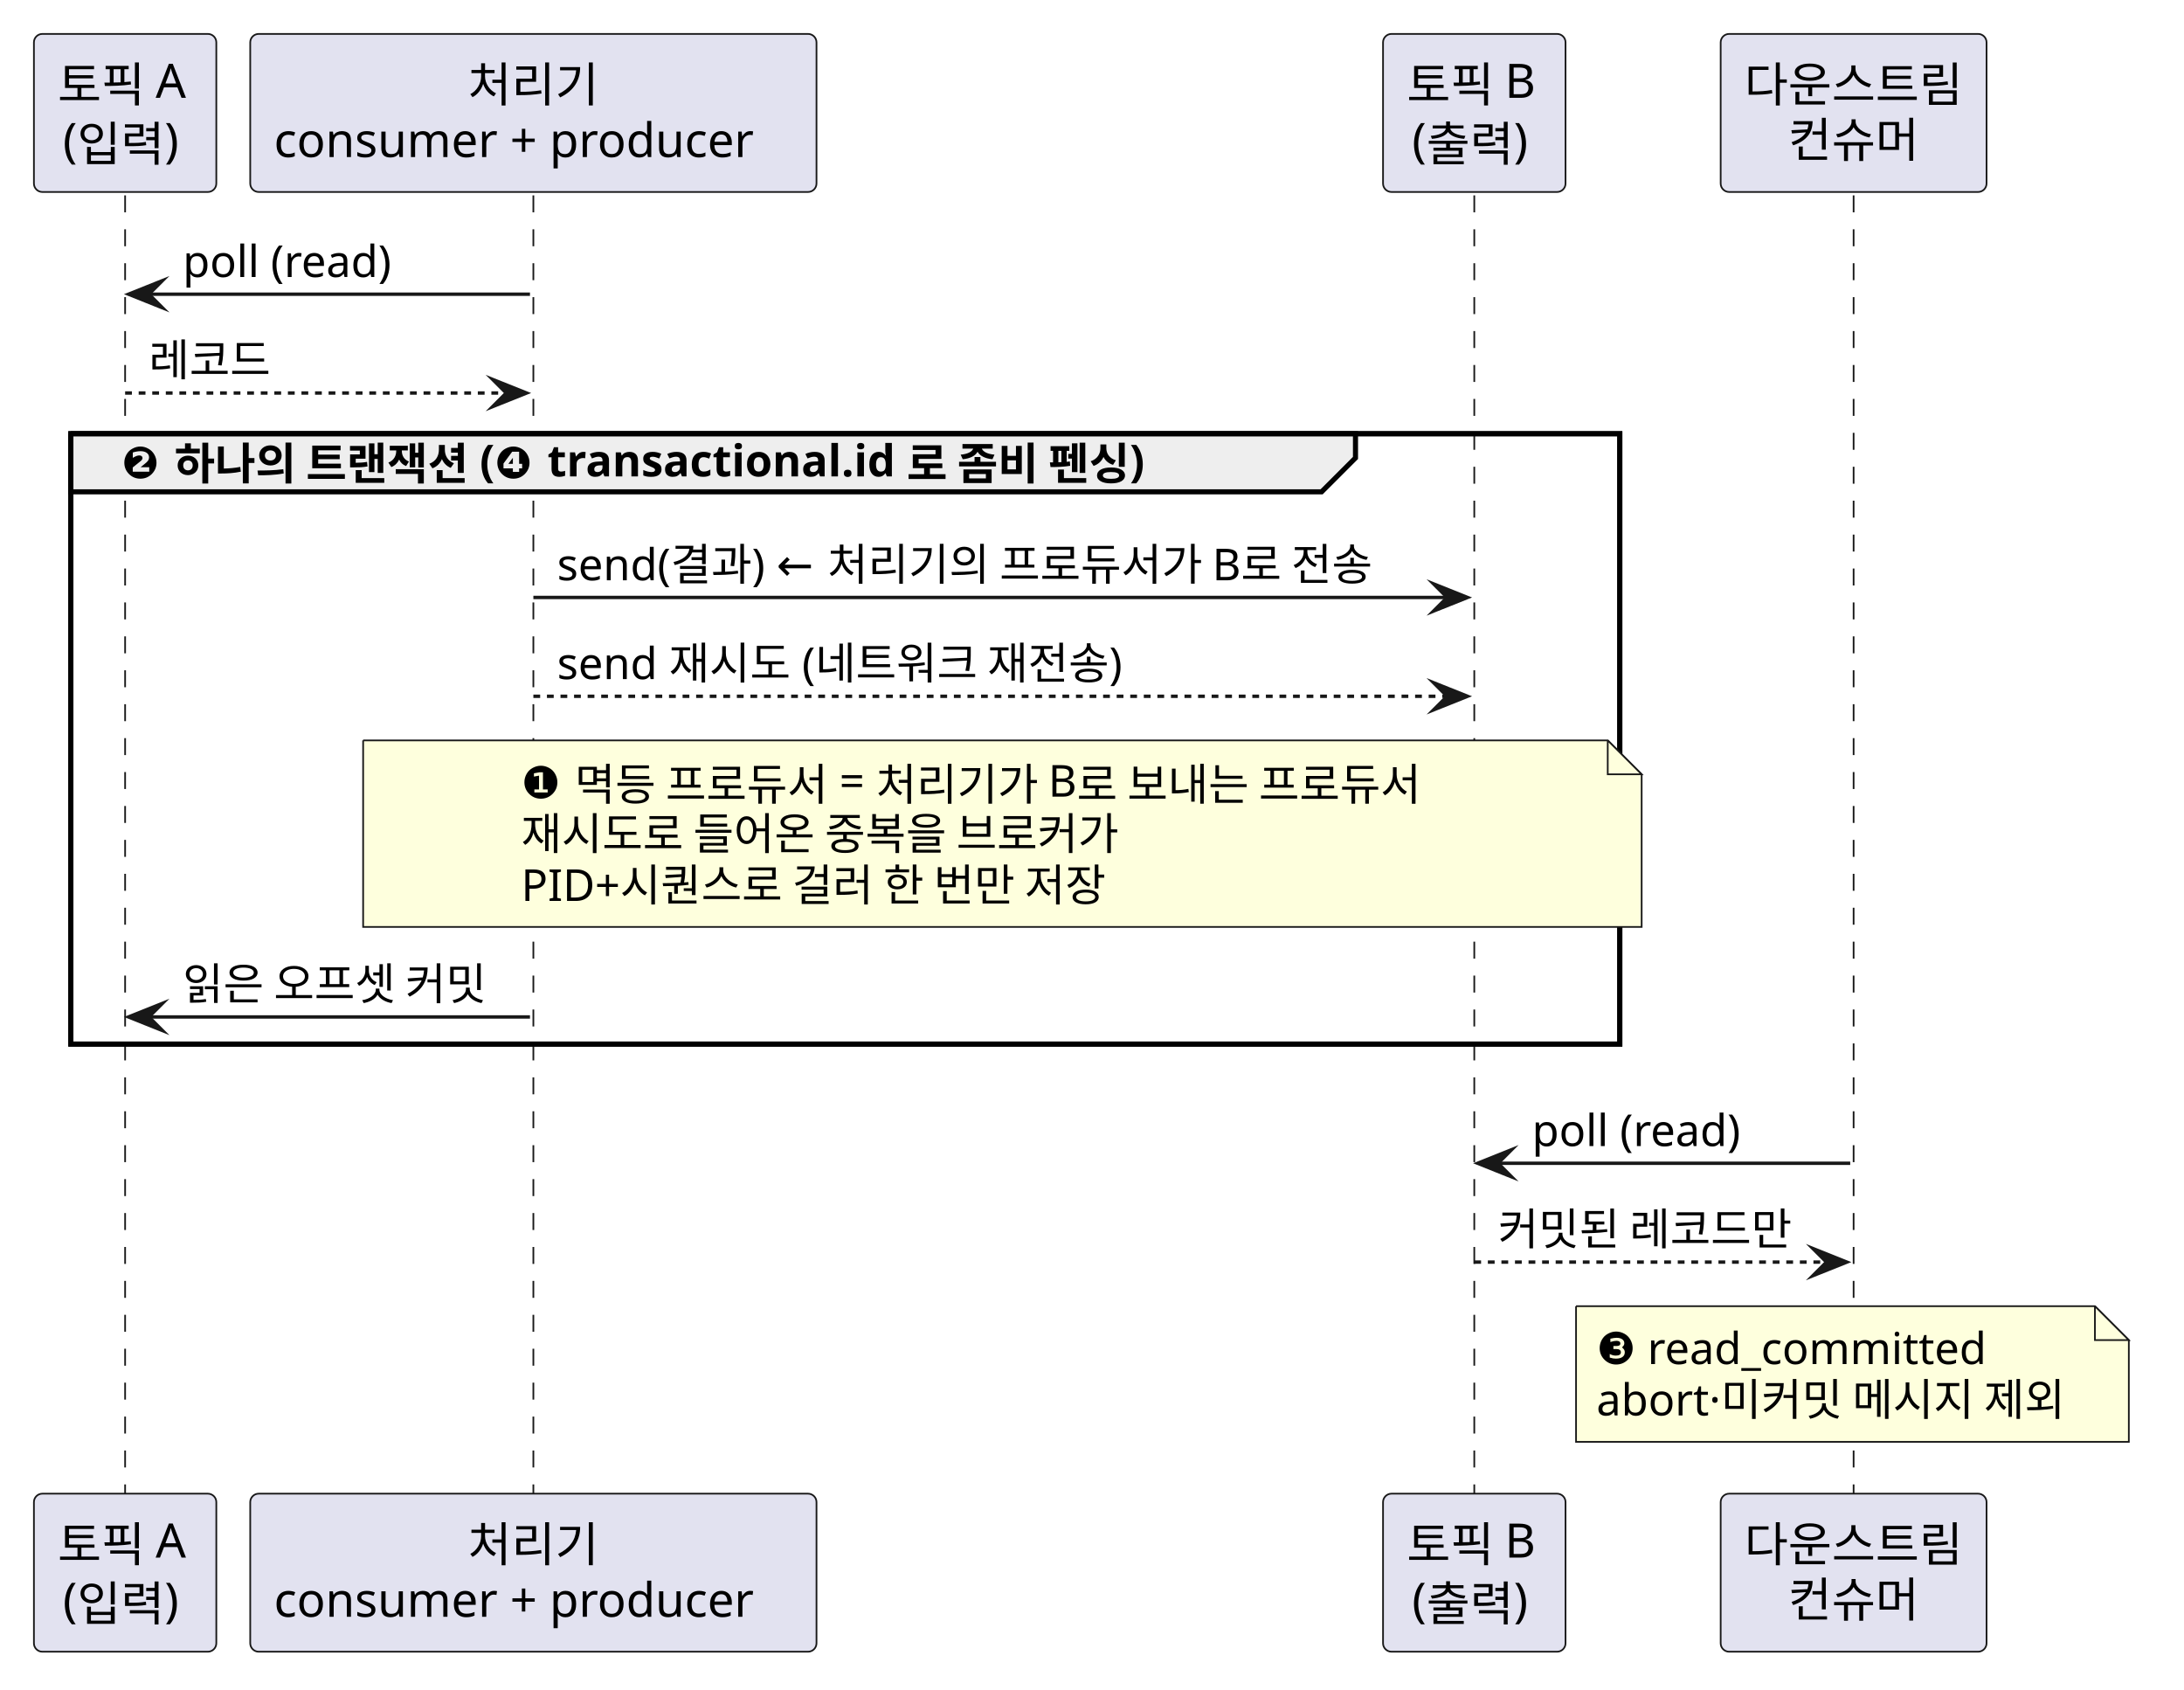
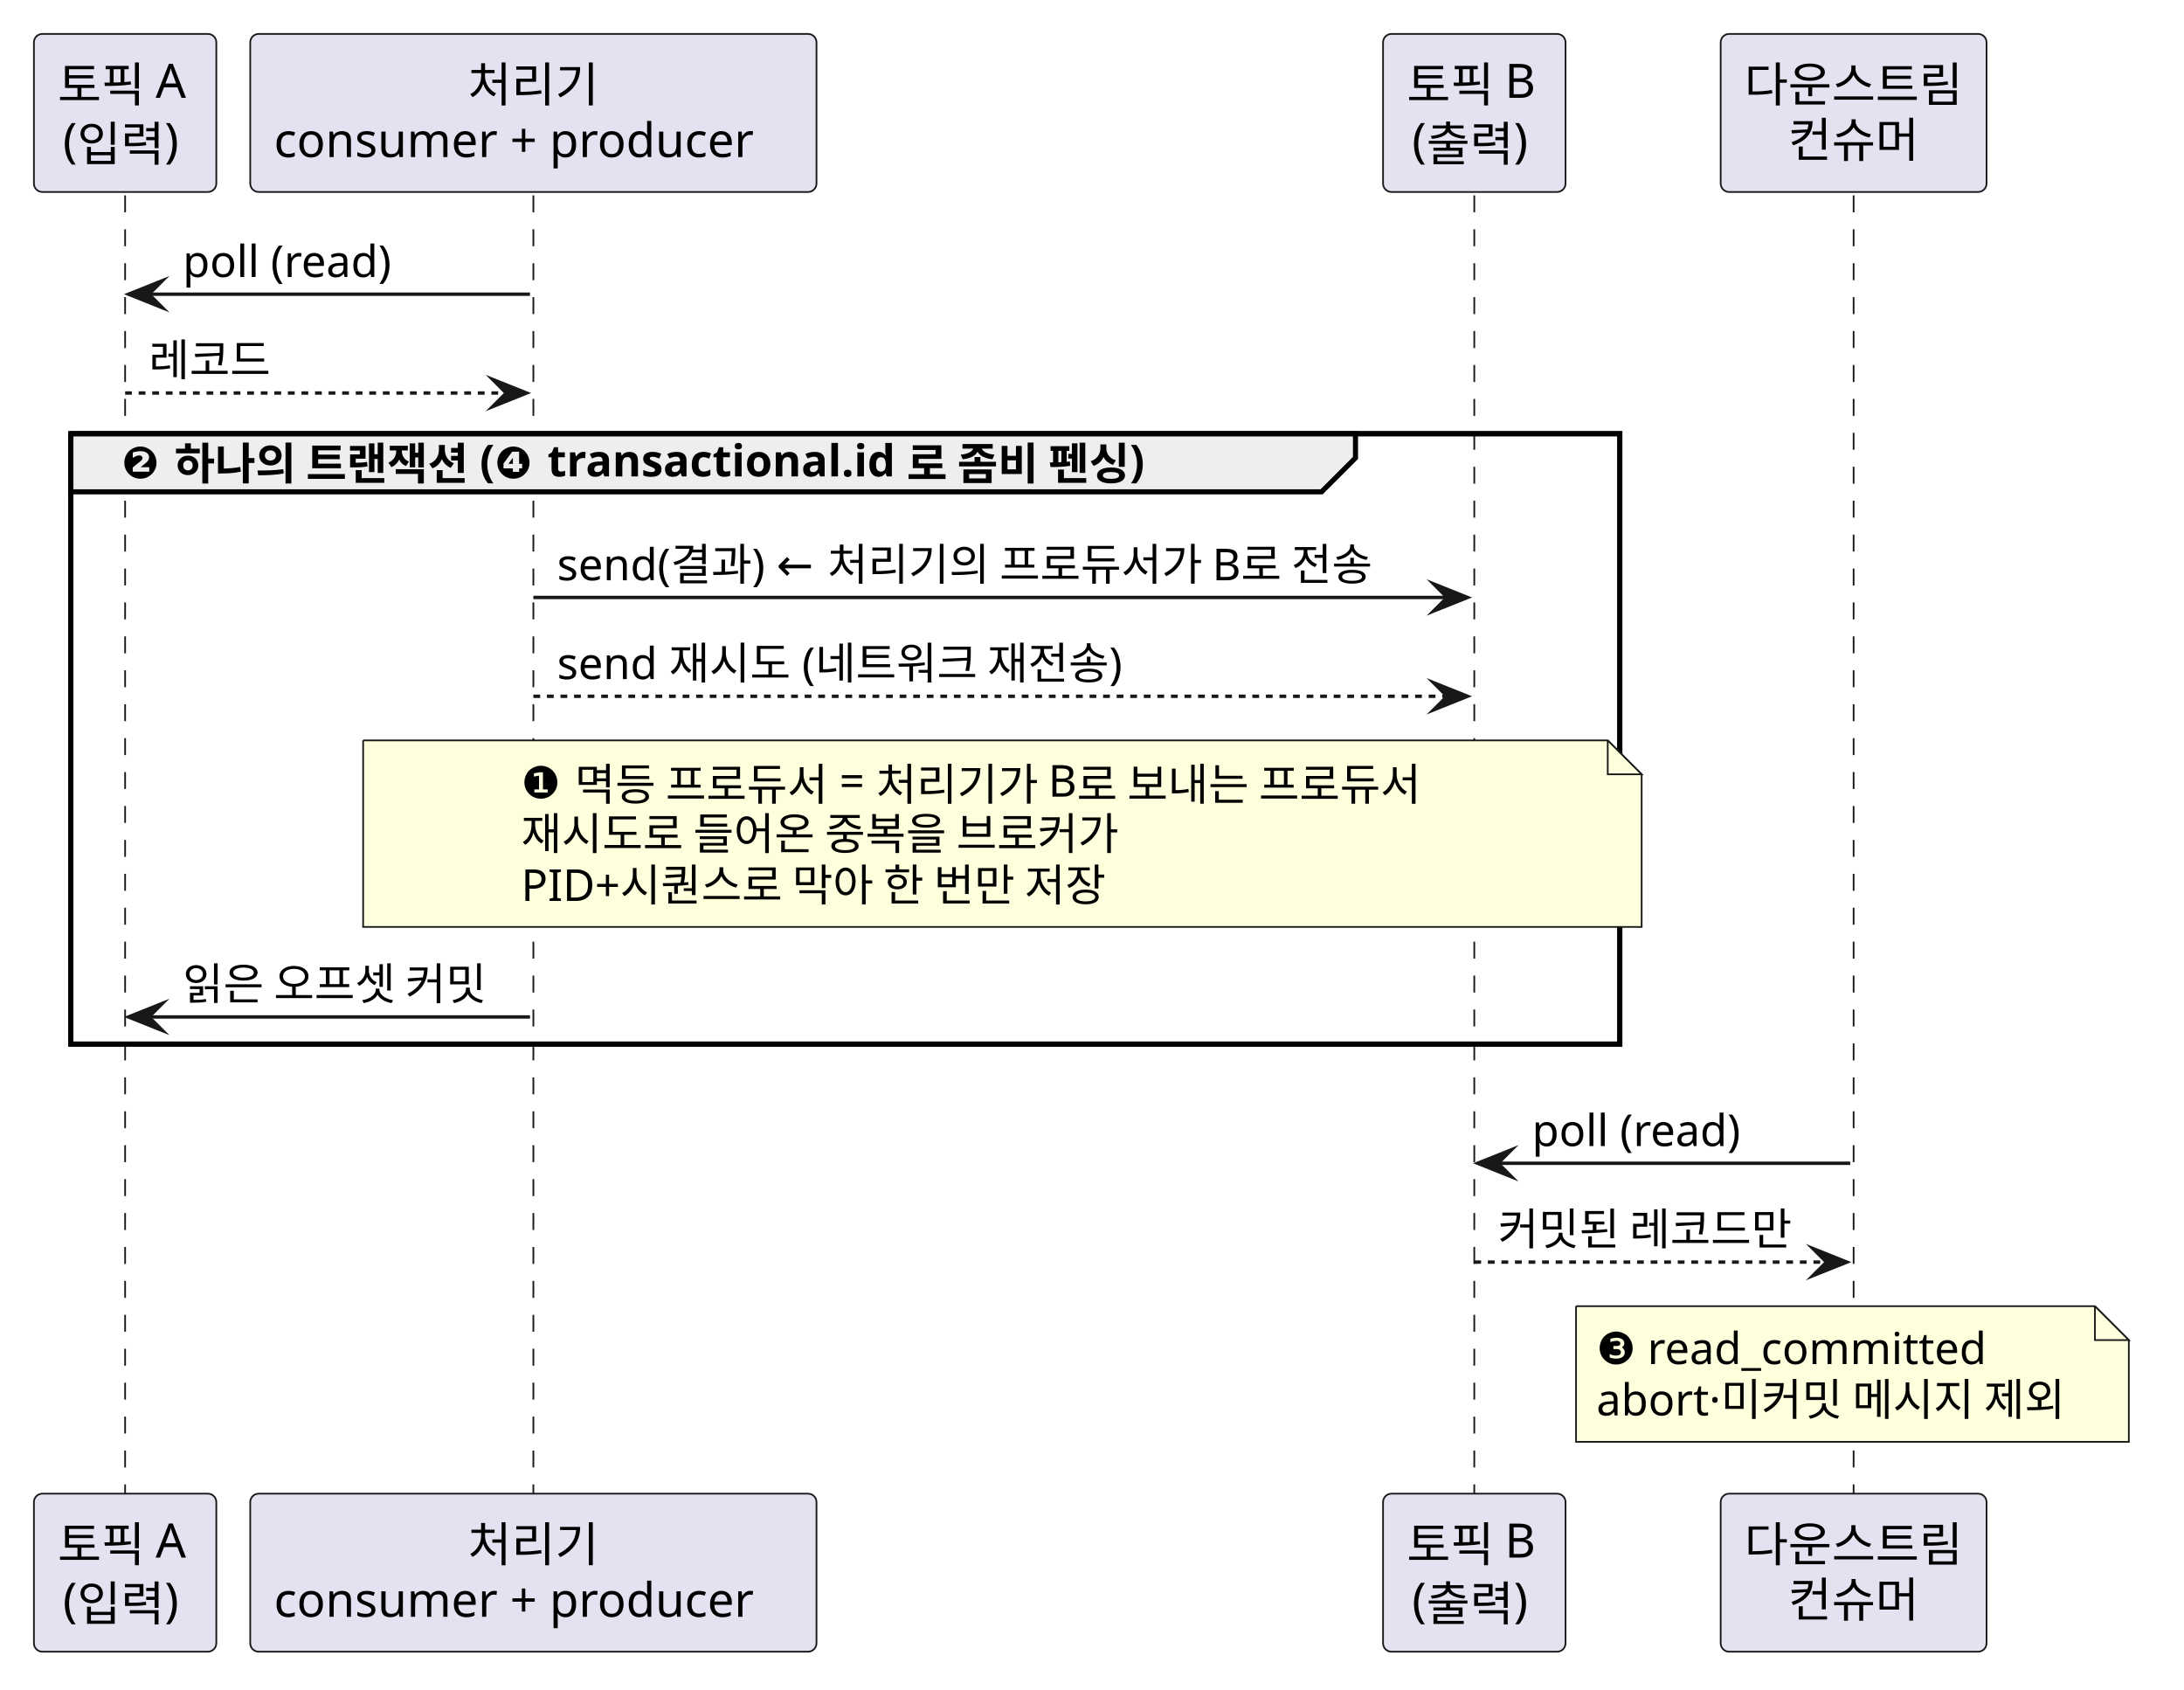
<svg xmlns="http://www.w3.org/2000/svg" version="1.1" data-diagram-type="SEQUENCE" style="width:644px;height:498px;background:#FFFFFF;" width="644px" height="498px" viewBox="0 0 644 498" zoomAndPan="magnify" preserveAspectRatio="none" contentStyleType="text/css">
  <defs />
  <g font-family="sans-serif" lengthAdjust="spacing">
    <rect x="20.894" y="127.859" width="456.739" height="179.93" fill="none" style="stroke:#000;stroke-width:1.5;" />
    <g>
      <rect x="33.394" y="57.594" width="8" height="382.727" fill="#000" fill-opacity="0" />
      <line x1="36.894" y1="57.594" x2="36.894" y2="440.32" style="stroke:#181818;stroke-width:0.5;stroke-dasharray:5,5;" />
    </g>
    <g>
      <rect x="153.775" y="57.594" width="8" height="382.727" fill="#000" fill-opacity="0" />
      <line x1="157.275" y1="57.594" x2="157.275" y2="440.32" style="stroke:#181818;stroke-width:0.5;stroke-dasharray:5,5;" />
    </g>
    <g>
      <rect x="431.225" y="57.594" width="8" height="382.727" fill="#000" fill-opacity="0" />
      <line x1="434.725" y1="57.594" x2="434.725" y2="440.32" style="stroke:#181818;stroke-width:0.5;stroke-dasharray:5,5;" />
    </g>
    <g>
      <rect x="543.078" y="57.594" width="8" height="382.727" fill="#000" fill-opacity="0" />
      <line x1="546.578" y1="57.594" x2="546.578" y2="440.32" style="stroke:#181818;stroke-width:0.5;stroke-dasharray:5,5;" />
    </g>
    <rect x="10" y="10" width="53.787" height="46.594" fill="#E2E2F0" style="stroke:#181818;stroke-width:0.5;" rx="2.5" ry="2.5" />
    <text x="17" y="29.995" fill="#000" font-size="14" textLength="39.787">토픽 A</text>
    <text x="18.552" y="46.292" fill="#000" font-size="14" textLength="36.684">(입력)</text>
    <rect x="73.787" y="10" width="166.975" height="46.594" fill="#E2E2F0" style="stroke:#181818;stroke-width:0.5;" rx="2.5" ry="2.5" />
    <text x="137.955" y="29.995" fill="#000" font-size="14" textLength="38.64">처리기</text>
    <text x="80.787" y="46.292" fill="#000" font-size="14" textLength="152.975">consumer + producer</text>
    <rect x="407.818" y="10" width="53.815" height="46.594" fill="#E2E2F0" style="stroke:#181818;stroke-width:0.5;" rx="2.5" ry="2.5" />
    <text x="414.818" y="29.995" fill="#000" font-size="14" textLength="39.815">토픽 B</text>
    <text x="416.384" y="46.292" fill="#000" font-size="14" textLength="36.684">(출력)</text>
    <rect x="507.378" y="10" width="78.4" height="46.594" fill="#E2E2F0" style="stroke:#181818;stroke-width:0.5;" rx="2.5" ry="2.5" />
    <text x="514.378" y="29.995" fill="#000" font-size="14" textLength="64.4">다운스트림</text>
    <text x="527.258" y="46.292" fill="#000" font-size="14" textLength="38.64">컨슈머</text>
    <rect x="10" y="440.32" width="53.787" height="46.594" fill="#E2E2F0" style="stroke:#181818;stroke-width:0.5;" rx="2.5" ry="2.5" />
    <text x="17" y="460.315" fill="#000" font-size="14" textLength="39.787">토픽 A</text>
    <text x="18.552" y="476.612" fill="#000" font-size="14" textLength="36.684">(입력)</text>
    <rect x="73.787" y="440.32" width="166.975" height="46.594" fill="#E2E2F0" style="stroke:#181818;stroke-width:0.5;" rx="2.5" ry="2.5" />
    <text x="137.955" y="460.315" fill="#000" font-size="14" textLength="38.64">처리기</text>
    <text x="80.787" y="476.612" fill="#000" font-size="14" textLength="152.975">consumer + producer</text>
    <rect x="407.818" y="440.32" width="53.815" height="46.594" fill="#E2E2F0" style="stroke:#181818;stroke-width:0.5;" rx="2.5" ry="2.5" />
    <text x="414.818" y="460.315" fill="#000" font-size="14" textLength="39.815">토픽 B</text>
    <text x="416.384" y="476.612" fill="#000" font-size="14" textLength="36.684">(출력)</text>
    <rect x="507.378" y="440.32" width="78.4" height="46.594" fill="#E2E2F0" style="stroke:#181818;stroke-width:0.5;" rx="2.5" ry="2.5" />
    <text x="514.378" y="460.315" fill="#000" font-size="14" textLength="64.4">다운스트림</text>
    <text x="527.258" y="476.612" fill="#000" font-size="14" textLength="38.64">컨슈머</text>
    <polygon points="47.894,82.727,37.894,86.727,47.894,90.727,43.894,86.727" fill="#181818" style="stroke:#181818;stroke-width:1;stroke-linejoin:miter;stroke-miterlimit:10;" />
    <line x1="41.894" y1="86.727" x2="156.275" y2="86.727" style="stroke:#181818;stroke-width:1;" />
    <text x="53.894" y="81.661" fill="#000" font-size="13" textLength="67.266">poll (read)</text>
    <polygon points="145.275,111.859,155.275,115.859,145.275,119.859,149.275,115.859" fill="#181818" style="stroke:#181818;stroke-width:1;stroke-linejoin:miter;stroke-miterlimit:10;" />
    <line x1="36.894" y1="115.859" x2="151.275" y2="115.859" style="stroke:#181818;stroke-width:1;stroke-dasharray:2,2;" />
    <text x="43.894" y="110.793" fill="#000" font-size="13" textLength="35.88">레코드</text>
    <path d="M20.894,127.859 L399.697,127.859 L399.697,134.992 L389.697,144.992 L20.894,144.992 L20.894,127.859" style="stroke:#000;stroke-width:1.5;" fill="#EEE" />
    <rect x="20.894" y="127.859" width="456.739" height="179.93" fill="none" style="stroke:#000;stroke-width:1.5;" />
    <text x="35.894" y="140.926" fill="#000" font-size="13" textLength="333.804" font-weight="700">❷ 하나의 트랜잭션   (❹ transactional.id 로 좀비 펜싱)</text>
    <polygon points="422.725,172.125,432.725,176.125,422.725,180.125,426.725,176.125" fill="#181818" style="stroke:#181818;stroke-width:1;stroke-linejoin:miter;stroke-miterlimit:10;" />
    <line x1="157.275" y1="176.125" x2="428.725" y2="176.125" style="stroke:#181818;stroke-width:1;" />
    <text x="164.275" y="171.059" fill="#000" font-size="13" textLength="253.451">send(결과)  ← 처리기의 프로듀서가 B로 전송</text>
    <polygon points="422.725,201.258,432.725,205.258,422.725,209.258,426.725,205.258" fill="#181818" style="stroke:#181818;stroke-width:1;stroke-linejoin:miter;stroke-miterlimit:10;" />
    <line x1="157.275" y1="205.258" x2="428.725" y2="205.258" style="stroke:#181818;stroke-width:1;stroke-dasharray:2,2;" />
    <text x="164.275" y="200.192" fill="#000" font-size="13" textLength="173.403">send 재시도 (네트워크 재전송)</text>
    <path d="M107.077,218.258 L107.077,273.258 L484.077,273.258 L484.077,228.258 L474.077,218.258 L107.077,218.258" style="stroke:#181818;stroke-width:0.5;" fill="#FEFFDD" />
    <path d="M474.077,218.258 L474.077,228.258 L484.077,228.258 L474.077,218.258" style="stroke:#181818;stroke-width:0.5;" fill="#FEFFDD" />
    <text x="153.664" y="235.325" fill="#000" font-size="13" textLength="275.672">❶ 멱등 프로듀서 = 처리기가 B로 보내는 프로듀서</text>
    <text x="153.664" y="250.458" fill="#000" font-size="13" textLength="179.837">재시도로 들어온 중복을 브로커가</text>
-     <text x="153.664" y="265.59" fill="#000" font-size="13" textLength="180.666">PID+시퀀스로 걸러 한 번만 저장</text>
+     <text x="153.664" y="265.59" fill="#000" font-size="13" textLength="180.666">PID+시퀀스로 막아 한 번만 저장</text>
    <polygon points="47.894,295.789,37.894,299.789,47.894,303.789,43.894,299.789" fill="#181818" style="stroke:#181818;stroke-width:1;stroke-linejoin:miter;stroke-miterlimit:10;" />
    <line x1="41.894" y1="299.789" x2="156.275" y2="299.789" style="stroke:#181818;stroke-width:1;" />
    <text x="53.894" y="294.723" fill="#000" font-size="13" textLength="91.985">읽은 오프셋 커밋</text>
    <polygon points="445.725,338.922,435.725,342.922,445.725,346.922,441.725,342.922" fill="#181818" style="stroke:#181818;stroke-width:1;stroke-linejoin:miter;stroke-miterlimit:10;" />
    <line x1="439.725" y1="342.922" x2="545.578" y2="342.922" style="stroke:#181818;stroke-width:1;" />
    <text x="451.725" y="337.856" fill="#000" font-size="13" textLength="67.266">poll (read)</text>
    <polygon points="534.578,368.055,544.578,372.055,534.578,376.055,538.578,372.055" fill="#181818" style="stroke:#181818;stroke-width:1;stroke-linejoin:miter;stroke-miterlimit:10;" />
    <line x1="434.725" y1="372.055" x2="540.578" y2="372.055" style="stroke:#181818;stroke-width:1;stroke-dasharray:2,2;" />
    <text x="441.725" y="366.989" fill="#000" font-size="13" textLength="87.852">커밋된 레코드만</text>
    <path d="M464.732,385.055 L464.732,425.055 L627.732,425.055 L627.732,395.055 L617.732,385.055 L464.732,385.055" style="stroke:#181818;stroke-width:0.5;" fill="#FEFFDD" />
    <path d="M617.732,385.055 L617.732,395.055 L627.732,395.055 L617.732,385.055" style="stroke:#181818;stroke-width:0.5;" fill="#FEFFDD" />
    <text x="470.732" y="402.122" fill="#000" font-size="13" textLength="122.332">❸ read_committed</text>
    <text x="470.732" y="417.254" fill="#000" font-size="13" textLength="142.691">abort·미커밋 메시지 제외</text>
  </g>
</svg>
